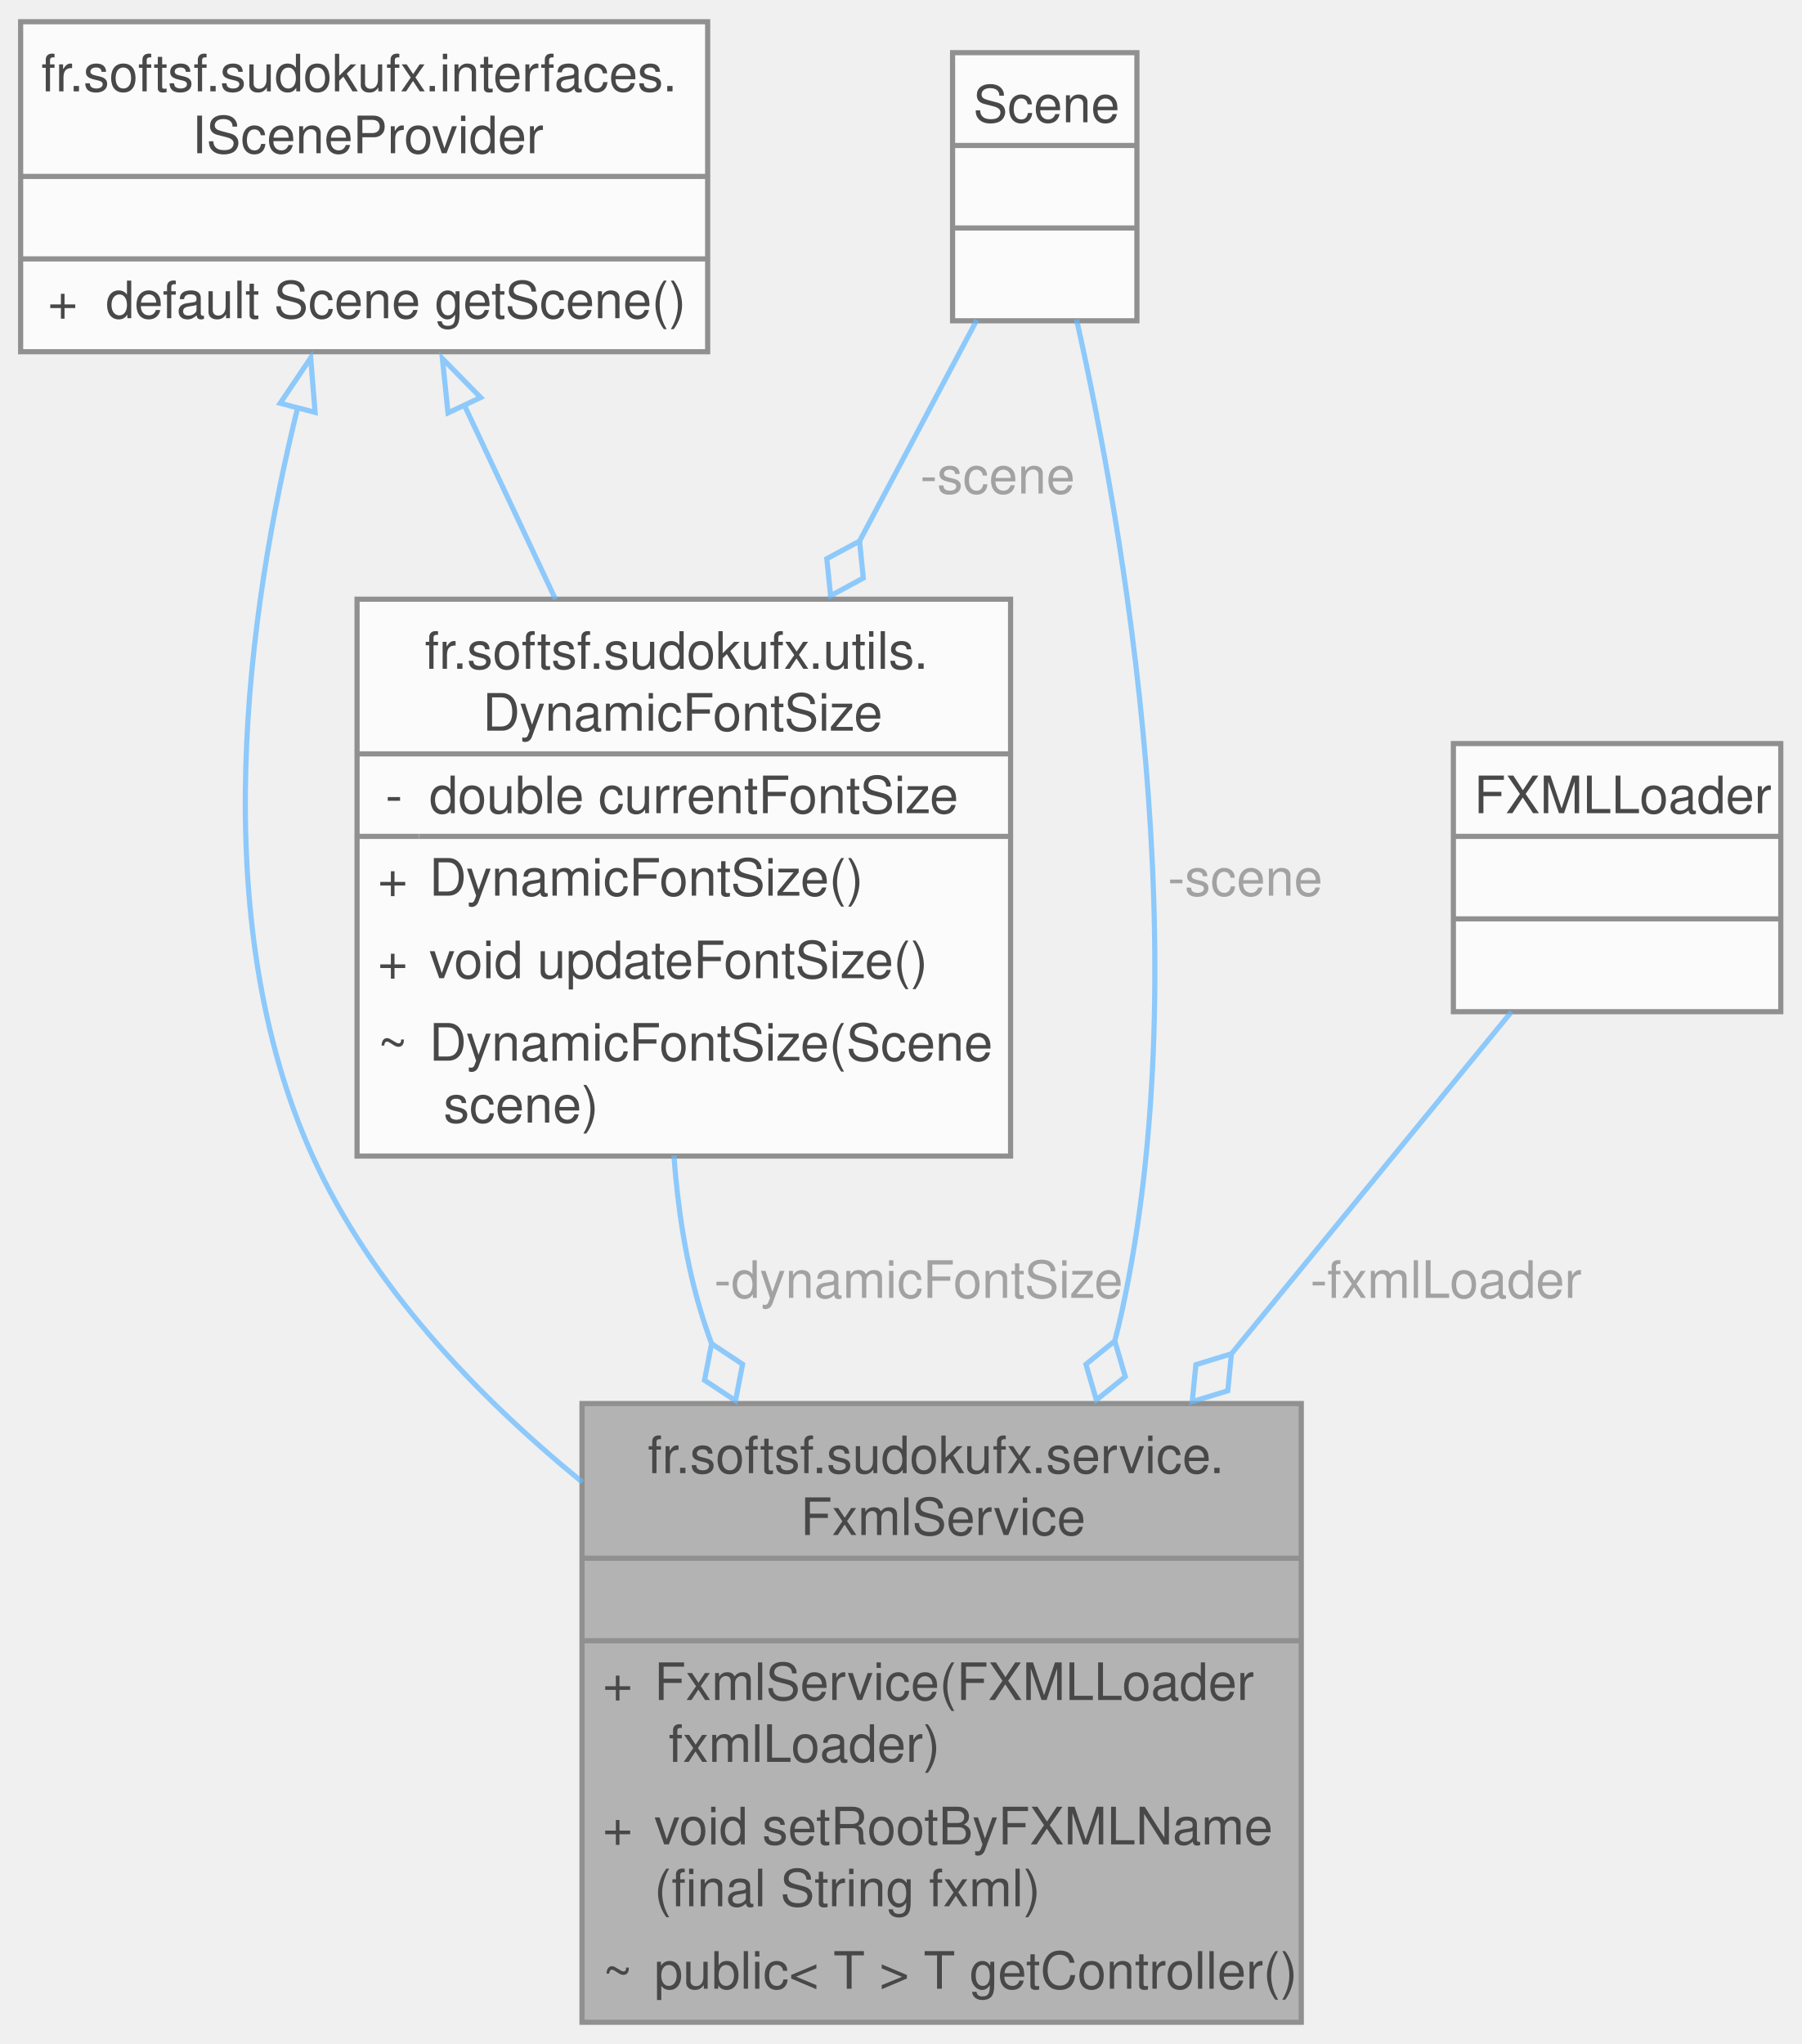
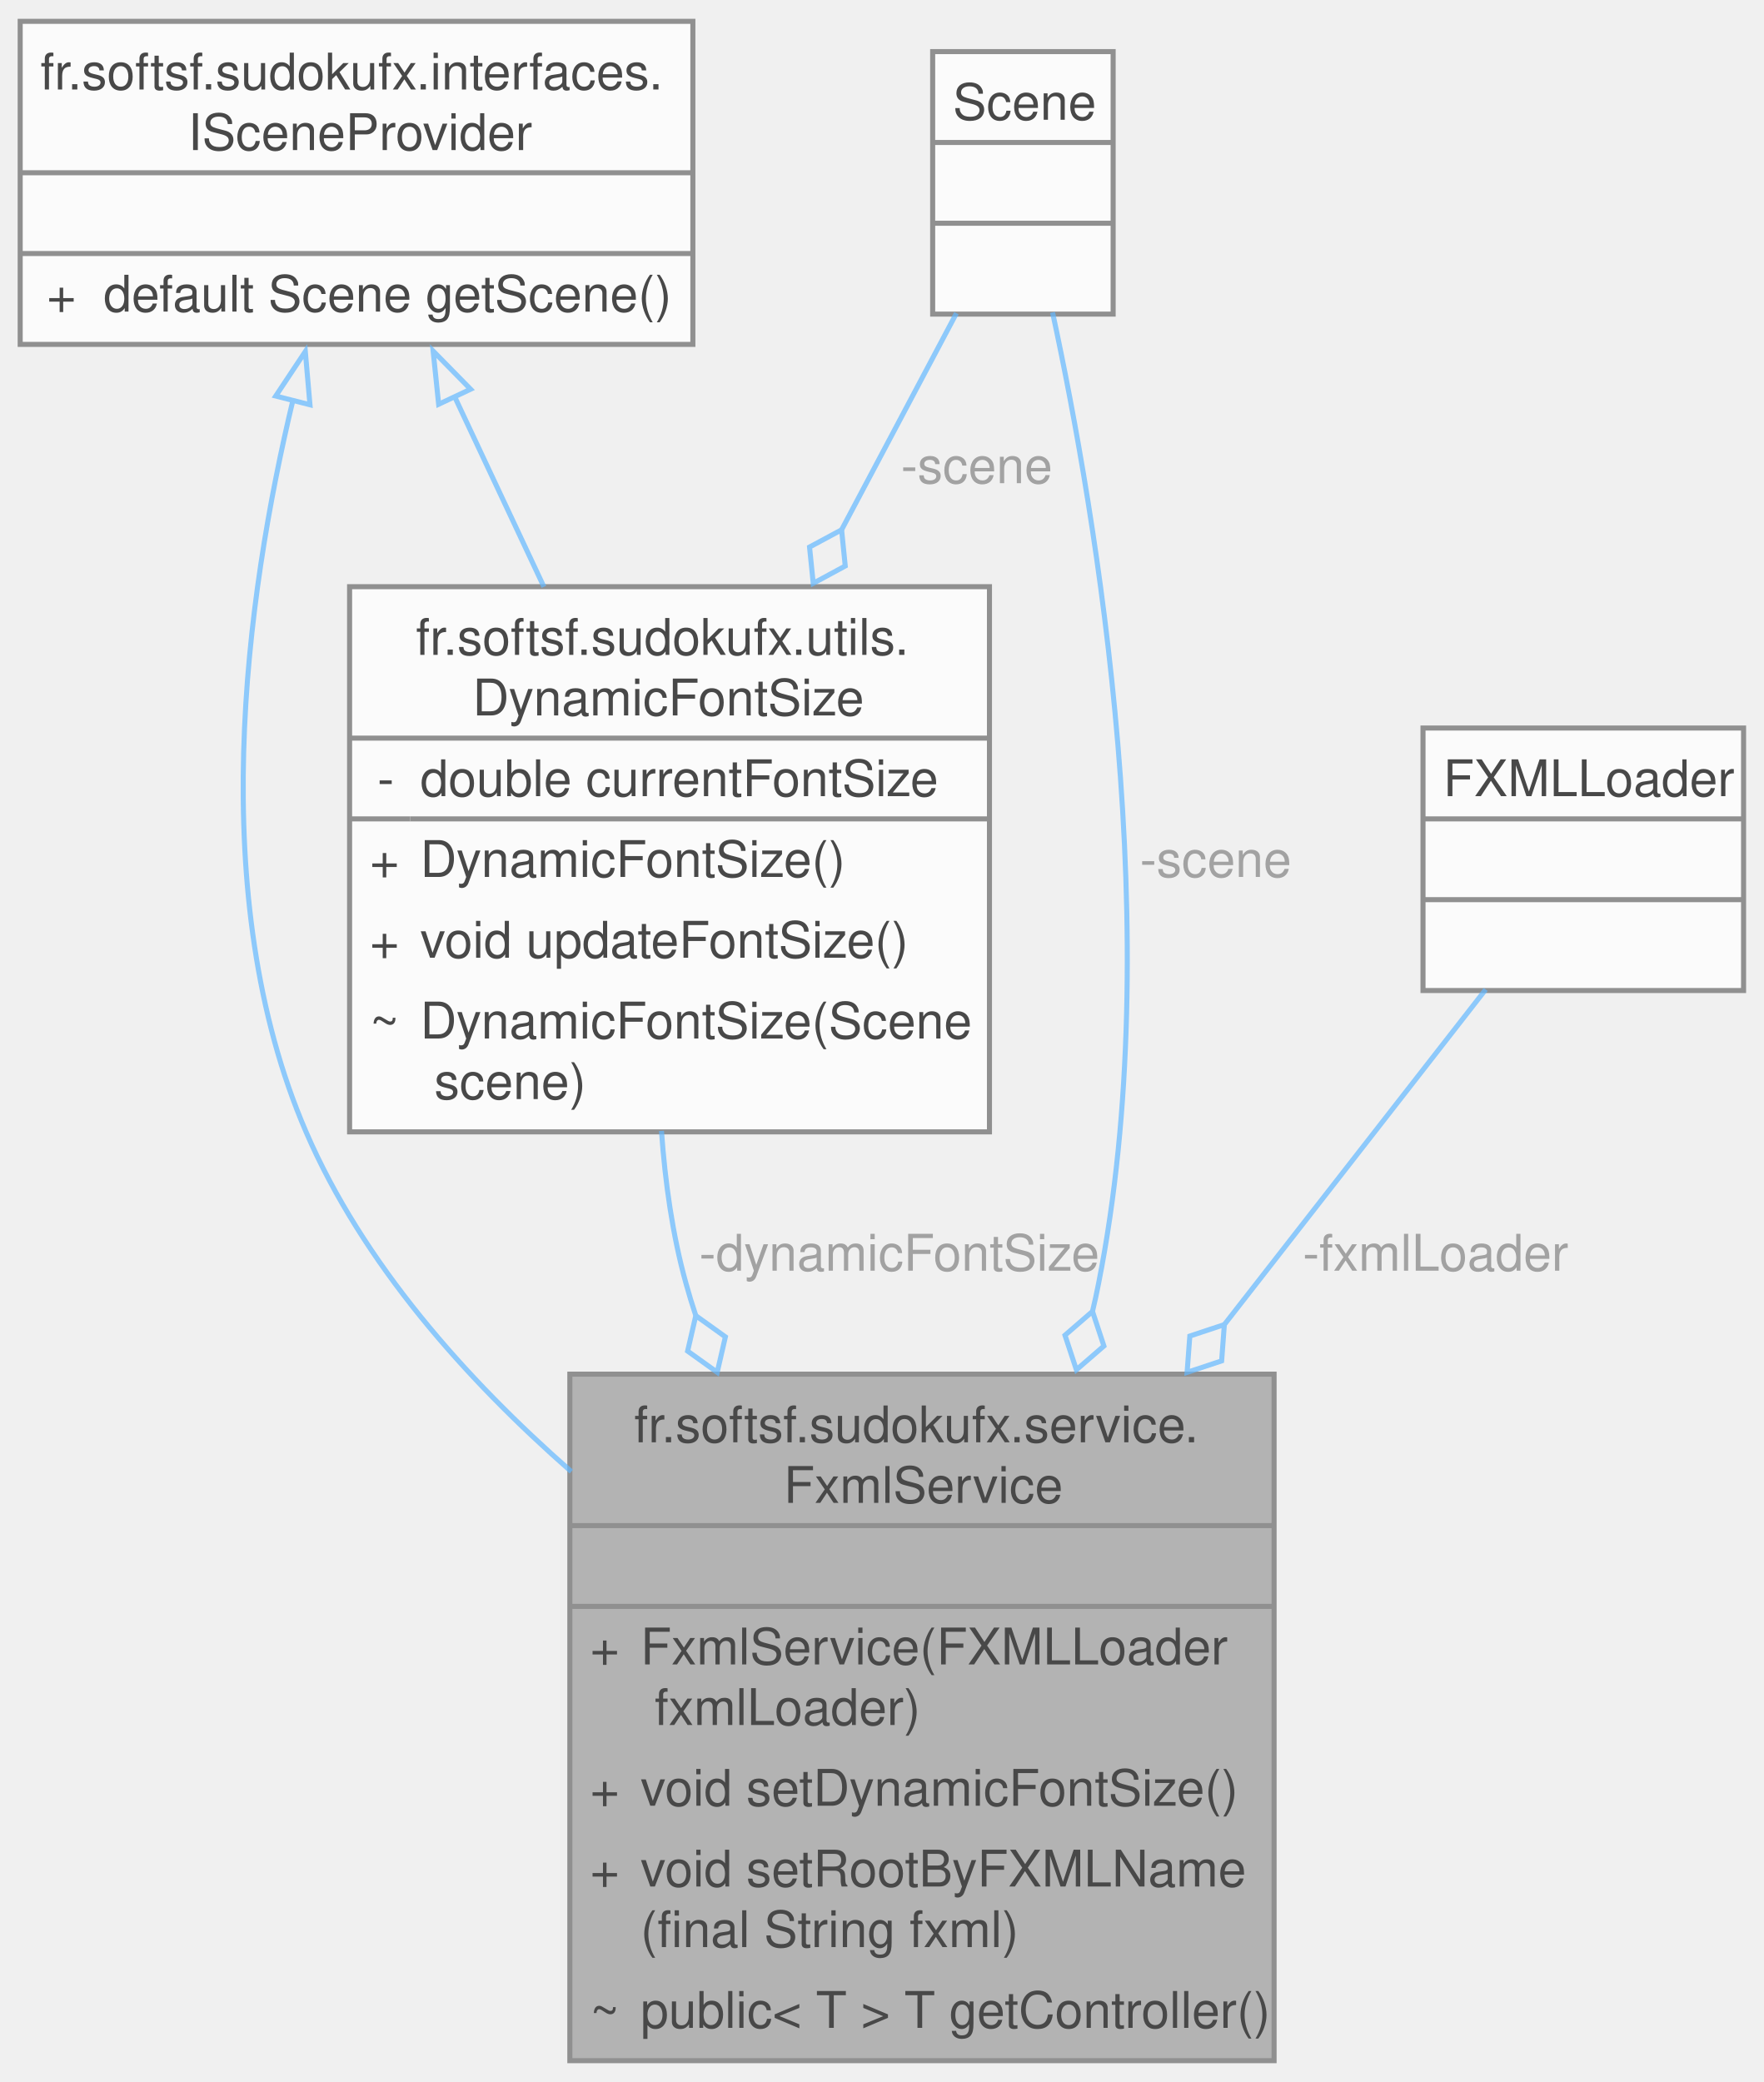
- <svg xmlns="http://www.w3.org/2000/svg" xmlns:xlink="http://www.w3.org/1999/xlink" width="349pt" height="396pt" viewBox="0.00 0.00 349.38 396.00">
+ <svg xmlns="http://www.w3.org/2000/svg" xmlns:xlink="http://www.w3.org/1999/xlink" width="349pt" height="412pt" viewBox="0.00 0.00 349.38 412.00">
  <svg id="main" version="1.1" xml:space="preserve">
    <style type="text/css">
.node, .edge {opacity: 0.7;}
.node.selected, .edge.selected {opacity: 1;}
.edge:hover path { stroke: red; }
.edge:hover polygon { stroke: red; fill: red; }
</style>
    <svg id="graph" class="graph">
-       <g id="graph0" class="graph" transform="scale(1 1) rotate(0) translate(4 392)">
+       <g id="graph0" class="graph" transform="scale(1 1) rotate(0) translate(4 408)">
        <g id="Node000001" class="node">
          <g id="a_Node000001">
            <a xlink:title="FxmlService is a Spring service that manages the loading of FXML files and updating the root of the J...">
-               <polygon fill="#999999" stroke="none" points="248.38,-120 108.88,-120 108.88,0 248.38,0 248.38,-120" />
-               <text text-anchor="start" x="121.62" y="-106.5" font-family="Helvetica,sans-Serif" font-size="10.00">fr.softsf.sudokufx.service.</text>
-               <text text-anchor="start" x="151.25" y="-94.5" font-family="Helvetica,sans-Serif" font-size="10.00">FxmlService</text>
-               <text text-anchor="start" x="177.12" y="-78.5" font-family="Helvetica,sans-Serif" font-size="10.00"> </text>
-               <text text-anchor="start" x="112.88" y="-62.5" font-family="Helvetica,sans-Serif" font-size="10.00">+</text>
-               <text text-anchor="start" x="122.88" y="-62.5" font-family="Helvetica,sans-Serif" font-size="10.00">FxmlService(FXMLLoader</text>
-               <text text-anchor="start" x="122.88" y="-50.5" font-family="Helvetica,sans-Serif" font-size="10.00"> fxmlLoader)</text>
+               <polygon fill="#999999" stroke="none" points="248.38,-136 108.88,-136 108.88,0 248.38,0 248.38,-136" />
+               <text text-anchor="start" x="121.62" y="-122.5" font-family="Helvetica,sans-Serif" font-size="10.00">fr.softsf.sudokufx.service.</text>
+               <text text-anchor="start" x="151.25" y="-110.5" font-family="Helvetica,sans-Serif" font-size="10.00">FxmlService</text>
+               <text text-anchor="start" x="177.12" y="-94.5" font-family="Helvetica,sans-Serif" font-size="10.00"> </text>
+               <text text-anchor="start" x="112.88" y="-78.5" font-family="Helvetica,sans-Serif" font-size="10.00">+</text>
+               <text text-anchor="start" x="122.88" y="-78.5" font-family="Helvetica,sans-Serif" font-size="10.00">FxmlService(FXMLLoader</text>
+               <text text-anchor="start" x="122.88" y="-66.5" font-family="Helvetica,sans-Serif" font-size="10.00"> fxmlLoader)</text>
+               <text text-anchor="start" x="112.88" y="-50.5" font-family="Helvetica,sans-Serif" font-size="10.00">+</text>
+               <text text-anchor="start" x="122.88" y="-50.5" font-family="Helvetica,sans-Serif" font-size="10.00">void setDynamicFontSize()</text>
              <text text-anchor="start" x="112.88" y="-34.5" font-family="Helvetica,sans-Serif" font-size="10.00">+</text>
              <text text-anchor="start" x="122.88" y="-34.5" font-family="Helvetica,sans-Serif" font-size="10.00">void setRootByFXMLName</text>
              <text text-anchor="start" x="122.88" y="-22.5" font-family="Helvetica,sans-Serif" font-size="10.00">(final String fxml)</text>
              <text text-anchor="start" x="112.88" y="-6.5" font-family="Helvetica,sans-Serif" font-size="10.00">~</text>
              <text text-anchor="start" x="122.88" y="-6.5" font-family="Helvetica,sans-Serif" font-size="10.00">public&lt; T &gt; T getController()</text>
+               <polygon fill="#666666" stroke="#666666" points="108.88,-106 108.88,-106 248.38,-106 248.38,-106 108.88,-106" />
              <polygon fill="#666666" stroke="#666666" points="108.88,-90 108.88,-90 248.38,-90 248.38,-90 108.88,-90" />
-               <polygon fill="#666666" stroke="#666666" points="108.88,-74 108.88,-74 248.38,-74 248.38,-74 108.88,-74" />
-               <polygon fill="none" stroke="#666666" points="108.88,0 108.88,-120 248.38,-120 248.38,0 108.88,0" />
+               <polygon fill="none" stroke="#666666" points="108.88,0 108.88,-136 248.38,-136 248.38,0 108.88,0" />
            </a>
          </g>
        </g>
        <g id="Node000002" class="node">
          <g id="a_Node000002">
            <a xlink:href="interfacefr_1_1softsf_1_1sudokufx_1_1interfaces_1_1_i_scene_provider.html" target="_top" xlink:title="Interface ISceneProvider.">
-               <polygon fill="white" stroke="none" points="133.25,-388 0,-388 0,-324 133.25,-324 133.25,-388" />
-               <text text-anchor="start" x="4" y="-374.5" font-family="Helvetica,sans-Serif" font-size="10.00">fr.softsf.sudokufx.interfaces.</text>
-               <text text-anchor="start" x="33.25" y="-362.5" font-family="Helvetica,sans-Serif" font-size="10.00">ISceneProvider</text>
-               <text text-anchor="start" x="65.12" y="-346.5" font-family="Helvetica,sans-Serif" font-size="10.00"> </text>
-               <text text-anchor="start" x="5.25" y="-330.5" font-family="Helvetica,sans-Serif" font-size="10.00">+</text>
-               <text text-anchor="start" x="16.5" y="-330.5" font-family="Helvetica,sans-Serif" font-size="10.00">default Scene getScene()</text>
+               <polygon fill="white" stroke="none" points="133.25,-404 0,-404 0,-340 133.25,-340 133.25,-404" />
+               <text text-anchor="start" x="4" y="-390.5" font-family="Helvetica,sans-Serif" font-size="10.00">fr.softsf.sudokufx.interfaces.</text>
+               <text text-anchor="start" x="33.25" y="-378.5" font-family="Helvetica,sans-Serif" font-size="10.00">ISceneProvider</text>
+               <text text-anchor="start" x="65.12" y="-362.5" font-family="Helvetica,sans-Serif" font-size="10.00"> </text>
+               <text text-anchor="start" x="5.25" y="-346.5" font-family="Helvetica,sans-Serif" font-size="10.00">+</text>
+               <text text-anchor="start" x="16.5" y="-346.5" font-family="Helvetica,sans-Serif" font-size="10.00">default Scene getScene()</text>
+               <polygon fill="#666666" stroke="#666666" points="0,-374 0,-374 133.25,-374 133.25,-374 0,-374" />
              <polygon fill="#666666" stroke="#666666" points="0,-358 0,-358 133.25,-358 133.25,-358 0,-358" />
-               <polygon fill="#666666" stroke="#666666" points="0,-342 0,-342 133.25,-342 133.25,-342 0,-342" />
-               <polygon fill="none" stroke="#666666" points="0,-324 0,-388 133.25,-388 133.25,-324 0,-324" />
+               <polygon fill="none" stroke="#666666" points="0,-340 0,-404 133.25,-404 133.25,-340 0,-340" />
            </a>
          </g>
        </g>
        <g id="edge1_Node000001_Node000002" class="edge">
          <g id="a_edge1_Node000001_Node000002">
            <a xlink:title=" ">
-               <path fill="none" stroke="#63b8ff" d="M53.76,-313.25C44.04,-273.95 35.62,-214.36 56.62,-168 67.9,-143.11 88.15,-121.72 108.95,-104.75" />
-               <polygon fill="none" stroke="#63b8ff" points="50.34,-314.01 56.26,-322.8 57.11,-312.24 50.34,-314.01" />
+               <path fill="none" stroke="#63b8ff" d="M54.06,-329.08C44.65,-289.89 36.51,-230.59 56.62,-184 67.87,-157.94 88.25,-135.05 109.17,-116.7" />
+               <polygon fill="none" stroke="#63b8ff" points="50.62,-329.77 56.48,-338.59 57.4,-328.04 50.62,-329.77" />
            </a>
          </g>
        </g>
        <g id="Node000005" class="node">
          <g id="a_Node000005">
            <a xlink:href="classfr_1_1softsf_1_1sudokufx_1_1utils_1_1_dynamic_font_size.html" target="_top" xlink:title="Manages dynamic font sizing based on the dimensions of a JavaFX Scene.">
-               <polygon fill="white" stroke="none" points="192,-276 65.25,-276 65.25,-168 192,-168 192,-276" />
-               <text text-anchor="start" x="78.38" y="-262.5" font-family="Helvetica,sans-Serif" font-size="10.00">fr.softsf.sudokufx.utils.</text>
-               <text text-anchor="start" x="89.62" y="-250.5" font-family="Helvetica,sans-Serif" font-size="10.00">DynamicFontSize</text>
-               <text text-anchor="start" x="70.75" y="-234.5" font-family="Helvetica,sans-Serif" font-size="10.00">-</text>
-               <text text-anchor="start" x="79.25" y="-234.5" font-family="Helvetica,sans-Serif" font-size="10.00">double currentFontSize</text>
+               <polygon fill="white" stroke="none" points="192,-292 65.25,-292 65.25,-184 192,-184 192,-292" />
+               <text text-anchor="start" x="78.38" y="-278.5" font-family="Helvetica,sans-Serif" font-size="10.00">fr.softsf.sudokufx.utils.</text>
+               <text text-anchor="start" x="89.62" y="-266.5" font-family="Helvetica,sans-Serif" font-size="10.00">DynamicFontSize</text>
+               <text text-anchor="start" x="70.75" y="-250.5" font-family="Helvetica,sans-Serif" font-size="10.00">-</text>
+               <text text-anchor="start" x="79.25" y="-250.5" font-family="Helvetica,sans-Serif" font-size="10.00">double currentFontSize</text>
+               <text text-anchor="start" x="69.25" y="-234.5" font-family="Helvetica,sans-Serif" font-size="10.00">+</text>
+               <text text-anchor="start" x="79.25" y="-234.5" font-family="Helvetica,sans-Serif" font-size="10.00">DynamicFontSize()</text>
              <text text-anchor="start" x="69.25" y="-218.5" font-family="Helvetica,sans-Serif" font-size="10.00">+</text>
-               <text text-anchor="start" x="79.25" y="-218.5" font-family="Helvetica,sans-Serif" font-size="10.00">DynamicFontSize()</text>
-               <text text-anchor="start" x="69.25" y="-202.5" font-family="Helvetica,sans-Serif" font-size="10.00">+</text>
-               <text text-anchor="start" x="79.25" y="-202.5" font-family="Helvetica,sans-Serif" font-size="10.00">void updateFontSize()</text>
-               <text text-anchor="start" x="69.25" y="-186.5" font-family="Helvetica,sans-Serif" font-size="10.00">~</text>
-               <text text-anchor="start" x="79.25" y="-186.5" font-family="Helvetica,sans-Serif" font-size="10.00">DynamicFontSize(Scene</text>
-               <text text-anchor="start" x="79.25" y="-174.5" font-family="Helvetica,sans-Serif" font-size="10.00"> scene)</text>
-               <polygon fill="#666666" stroke="#666666" points="65.25,-246 65.25,-246 192,-246 192,-246 65.25,-246" />
-               <polygon fill="#666666" stroke="#666666" points="65.25,-230 65.25,-230 77.25,-230 77.25,-230 65.25,-230" />
-               <polygon fill="#666666" stroke="#666666" points="77.25,-230 77.25,-230 192,-230 192,-230 77.25,-230" />
-               <polygon fill="none" stroke="#666666" points="65.25,-168 65.25,-276 192,-276 192,-168 65.25,-168" />
+               <text text-anchor="start" x="79.25" y="-218.5" font-family="Helvetica,sans-Serif" font-size="10.00">void updateFontSize()</text>
+               <text text-anchor="start" x="69.25" y="-202.5" font-family="Helvetica,sans-Serif" font-size="10.00">~</text>
+               <text text-anchor="start" x="79.25" y="-202.5" font-family="Helvetica,sans-Serif" font-size="10.00">DynamicFontSize(Scene</text>
+               <text text-anchor="start" x="79.25" y="-190.5" font-family="Helvetica,sans-Serif" font-size="10.00"> scene)</text>
+               <polygon fill="#666666" stroke="#666666" points="65.25,-262 65.25,-262 192,-262 192,-262 65.25,-262" />
+               <polygon fill="#666666" stroke="#666666" points="65.25,-246 65.25,-246 77.25,-246 77.25,-246 65.25,-246" />
+               <polygon fill="#666666" stroke="#666666" points="77.25,-246 77.25,-246 192,-246 192,-246 77.25,-246" />
+               <polygon fill="none" stroke="#666666" points="65.25,-184 65.25,-292 192,-292 192,-184 65.25,-184" />
            </a>
          </g>
        </g>
        <g id="edge5_Node000005_Node000002" class="edge">
          <g id="a_edge5_Node000005_Node000002">
            <a xlink:title=" ">
-               <path fill="none" stroke="#63b8ff" d="M85.94,-313.89C91.57,-301.88 97.81,-288.6 103.74,-275.97" />
-               <polygon fill="none" stroke="#63b8ff" points="82.89,-312.14 81.8,-322.68 89.22,-315.12 82.89,-312.14" />
+               <path fill="none" stroke="#63b8ff" d="M85.94,-329.89C91.57,-317.88 97.81,-304.6 103.74,-291.97" />
+               <polygon fill="none" stroke="#63b8ff" points="82.89,-328.14 81.8,-338.68 89.22,-331.12 82.89,-328.14" />
            </a>
          </g>
        </g>
        <g id="Node000003" class="node">
          <g id="a_Node000003">
            <a xlink:title=" ">
-               <polygon fill="white" stroke="none" points="216.5,-382 180.75,-382 180.75,-330 216.5,-330 216.5,-382" />
-               <text text-anchor="start" x="184.75" y="-368.5" font-family="Helvetica,sans-Serif" font-size="10.00">Scene</text>
+               <polygon fill="white" stroke="none" points="216.5,-398 180.75,-398 180.75,-346 216.5,-346 216.5,-398" />
+               <text text-anchor="start" x="184.75" y="-384.5" font-family="Helvetica,sans-Serif" font-size="10.00">Scene</text>
+               <text text-anchor="start" x="197.12" y="-368.5" font-family="Helvetica,sans-Serif" font-size="10.00"> </text>
              <text text-anchor="start" x="197.12" y="-352.5" font-family="Helvetica,sans-Serif" font-size="10.00"> </text>
-               <text text-anchor="start" x="197.12" y="-336.5" font-family="Helvetica,sans-Serif" font-size="10.00"> </text>
+               <polygon fill="#666666" stroke="#666666" points="180.75,-380 180.75,-380 216.5,-380 216.5,-380 180.75,-380" />
              <polygon fill="#666666" stroke="#666666" points="180.75,-364 180.75,-364 216.5,-364 216.5,-364 180.75,-364" />
-               <polygon fill="#666666" stroke="#666666" points="180.75,-348 180.75,-348 216.5,-348 216.5,-348 180.75,-348" />
-               <polygon fill="none" stroke="#666666" points="180.75,-330 180.75,-382 216.5,-382 216.5,-330 180.75,-330" />
+               <polygon fill="none" stroke="#666666" points="180.75,-346 180.75,-398 216.5,-398 216.5,-346 180.75,-346" />
            </a>
          </g>
        </g>
        <g id="edge2_Node000001_Node000003" class="edge">
          <g id="a_edge2_Node000001_Node000003">
            <a xlink:title=" ">
-               <path fill="none" stroke="#63b8ff" d="M204.79,-330.27C213.92,-289.65 228.45,-206.46 213.62,-138 213.2,-136.02 212.71,-134.03 212.18,-132.04" />
-               <polygon fill="none" stroke="#63b8ff" points="212.21,-132.14 206.61,-127.61 208.64,-120.69 214.24,-125.22 212.21,-132.14" />
+               <path fill="none" stroke="#63b8ff" d="M204.5,-346.33C213.24,-305.79 227.22,-222.72 213.62,-154 213.26,-152.14 212.85,-150.27 212.4,-148.4" />
+               <polygon fill="none" stroke="#63b8ff" points="212.41,-148.43 206.96,-143.71 209.22,-136.86 214.67,-141.58 212.41,-148.43" />
            </a>
          </g>
-           <text text-anchor="middle" x="236.11" y="-218.5" font-family="Helvetica,sans-Serif" font-size="10.00" fill="grey"> -scene</text>
+           <text text-anchor="middle" x="235.42" y="-234.5" font-family="Helvetica,sans-Serif" font-size="10.00" fill="grey"> -scene</text>
        </g>
        <g id="edge6_Node000005_Node000003" class="edge">
          <g id="a_edge6_Node000005_Node000003">
            <a xlink:title=" ">
-               <path fill="none" stroke="#63b8ff" d="M185.46,-330.17C178.93,-317.85 170.7,-302.35 162.56,-286.99" />
-               <polygon fill="none" stroke="#63b8ff" points="162.71,-287.27 156.36,-283.85 157.09,-276.67 163.43,-280.1 162.71,-287.27" />
+               <path fill="none" stroke="#63b8ff" d="M185.46,-346.17C178.93,-333.85 170.7,-318.35 162.56,-302.99" />
+               <polygon fill="none" stroke="#63b8ff" points="162.71,-303.27 156.36,-299.85 157.09,-292.67 163.43,-296.1 162.71,-303.27" />
            </a>
          </g>
-           <text text-anchor="middle" x="188.08" y="-296.5" font-family="Helvetica,sans-Serif" font-size="10.00" fill="grey"> -scene</text>
+           <text text-anchor="middle" x="188.08" y="-312.5" font-family="Helvetica,sans-Serif" font-size="10.00" fill="grey"> -scene</text>
        </g>
        <g id="Node000004" class="node">
          <g id="a_Node000004">
            <a xlink:title=" ">
-               <polygon fill="white" stroke="none" points="341.38,-248 277.88,-248 277.88,-196 341.38,-196 341.38,-248" />
-               <text text-anchor="start" x="281.88" y="-234.5" font-family="Helvetica,sans-Serif" font-size="10.00">FXMLLoader</text>
+               <polygon fill="white" stroke="none" points="341.38,-264 277.88,-264 277.88,-212 341.38,-212 341.38,-264" />
+               <text text-anchor="start" x="281.88" y="-250.5" font-family="Helvetica,sans-Serif" font-size="10.00">FXMLLoader</text>
+               <text text-anchor="start" x="308.12" y="-234.5" font-family="Helvetica,sans-Serif" font-size="10.00"> </text>
              <text text-anchor="start" x="308.12" y="-218.5" font-family="Helvetica,sans-Serif" font-size="10.00"> </text>
-               <text text-anchor="start" x="308.12" y="-202.5" font-family="Helvetica,sans-Serif" font-size="10.00"> </text>
+               <polygon fill="#666666" stroke="#666666" points="277.88,-246 277.88,-246 341.38,-246 341.38,-246 277.88,-246" />
              <polygon fill="#666666" stroke="#666666" points="277.88,-230 277.88,-230 341.38,-230 341.38,-230 277.88,-230" />
-               <polygon fill="#666666" stroke="#666666" points="277.88,-214 277.88,-214 341.38,-214 341.38,-214 277.88,-214" />
-               <polygon fill="none" stroke="#666666" points="277.88,-196 277.88,-248 341.38,-248 341.38,-196 277.88,-196" />
+               <polygon fill="none" stroke="#666666" points="277.88,-212 277.88,-264 341.38,-264 341.38,-212 277.88,-212" />
            </a>
          </g>
        </g>
        <g id="edge3_Node000001_Node000004" class="edge">
          <g id="a_edge3_Node000001_Node000004">
            <a xlink:title=" ">
-               <path fill="none" stroke="#63b8ff" d="M289.16,-196C274.55,-178.16 254.15,-153.24 234.85,-129.67" />
-               <polygon fill="none" stroke="#63b8ff" points="234.83,-129.65 227.94,-127.54 227.23,-120.37 234.13,-122.48 234.83,-129.65" />
+               <path fill="none" stroke="#63b8ff" d="M290.3,-212.21C276.53,-194.56 257.24,-169.81 238.55,-145.85" />
+               <polygon fill="none" stroke="#63b8ff" points="238.53,-145.82 231.69,-143.55 231.15,-136.36 237.99,-138.63 238.53,-145.82" />
            </a>
          </g>
-           <text text-anchor="middle" x="275.05" y="-140.5" font-family="Helvetica,sans-Serif" font-size="10.00" fill="grey"> -fxmlLoader</text>
+           <text text-anchor="middle" x="278.97" y="-156.5" font-family="Helvetica,sans-Serif" font-size="10.00" fill="grey"> -fxmlLoader</text>
        </g>
        <g id="edge4_Node000001_Node000005" class="edge">
          <g id="a_edge4_Node000001_Node000005">
            <a xlink:title=" ">
-               <path fill="none" stroke="#63b8ff" d="M126.7,-168.09C127.45,-157.95 129.01,-147.53 131.88,-138 132.51,-135.89 133.22,-133.78 133.99,-131.67" />
-               <polygon fill="none" stroke="#63b8ff" points="134.01,-131.61 132.64,-124.53 138.65,-120.55 140.02,-127.63 134.01,-131.61" />
+               <path fill="none" stroke="#63b8ff" d="M127.03,-184.19C127.75,-174.04 129.21,-163.59 131.88,-154 132.46,-151.88 133.11,-149.76 133.82,-147.63" />
+               <polygon fill="none" stroke="#63b8ff" points="133.83,-147.59 132.21,-140.57 138.07,-136.37 139.69,-143.39 133.83,-147.59" />
            </a>
          </g>
-           <text text-anchor="middle" x="172.75" y="-140.5" font-family="Helvetica,sans-Serif" font-size="10.00" fill="grey"> -dynamicFontSize</text>
+           <text text-anchor="middle" x="172.75" y="-156.5" font-family="Helvetica,sans-Serif" font-size="10.00" fill="grey"> -dynamicFontSize</text>
        </g>
      </g>
    </svg>
  </svg>
  <style type="text/css">

[data-mouse-over-selected='false'] { opacity: 0.7; }
[data-mouse-over-selected='true']  { opacity: 1.0; }

</style>
</svg>
